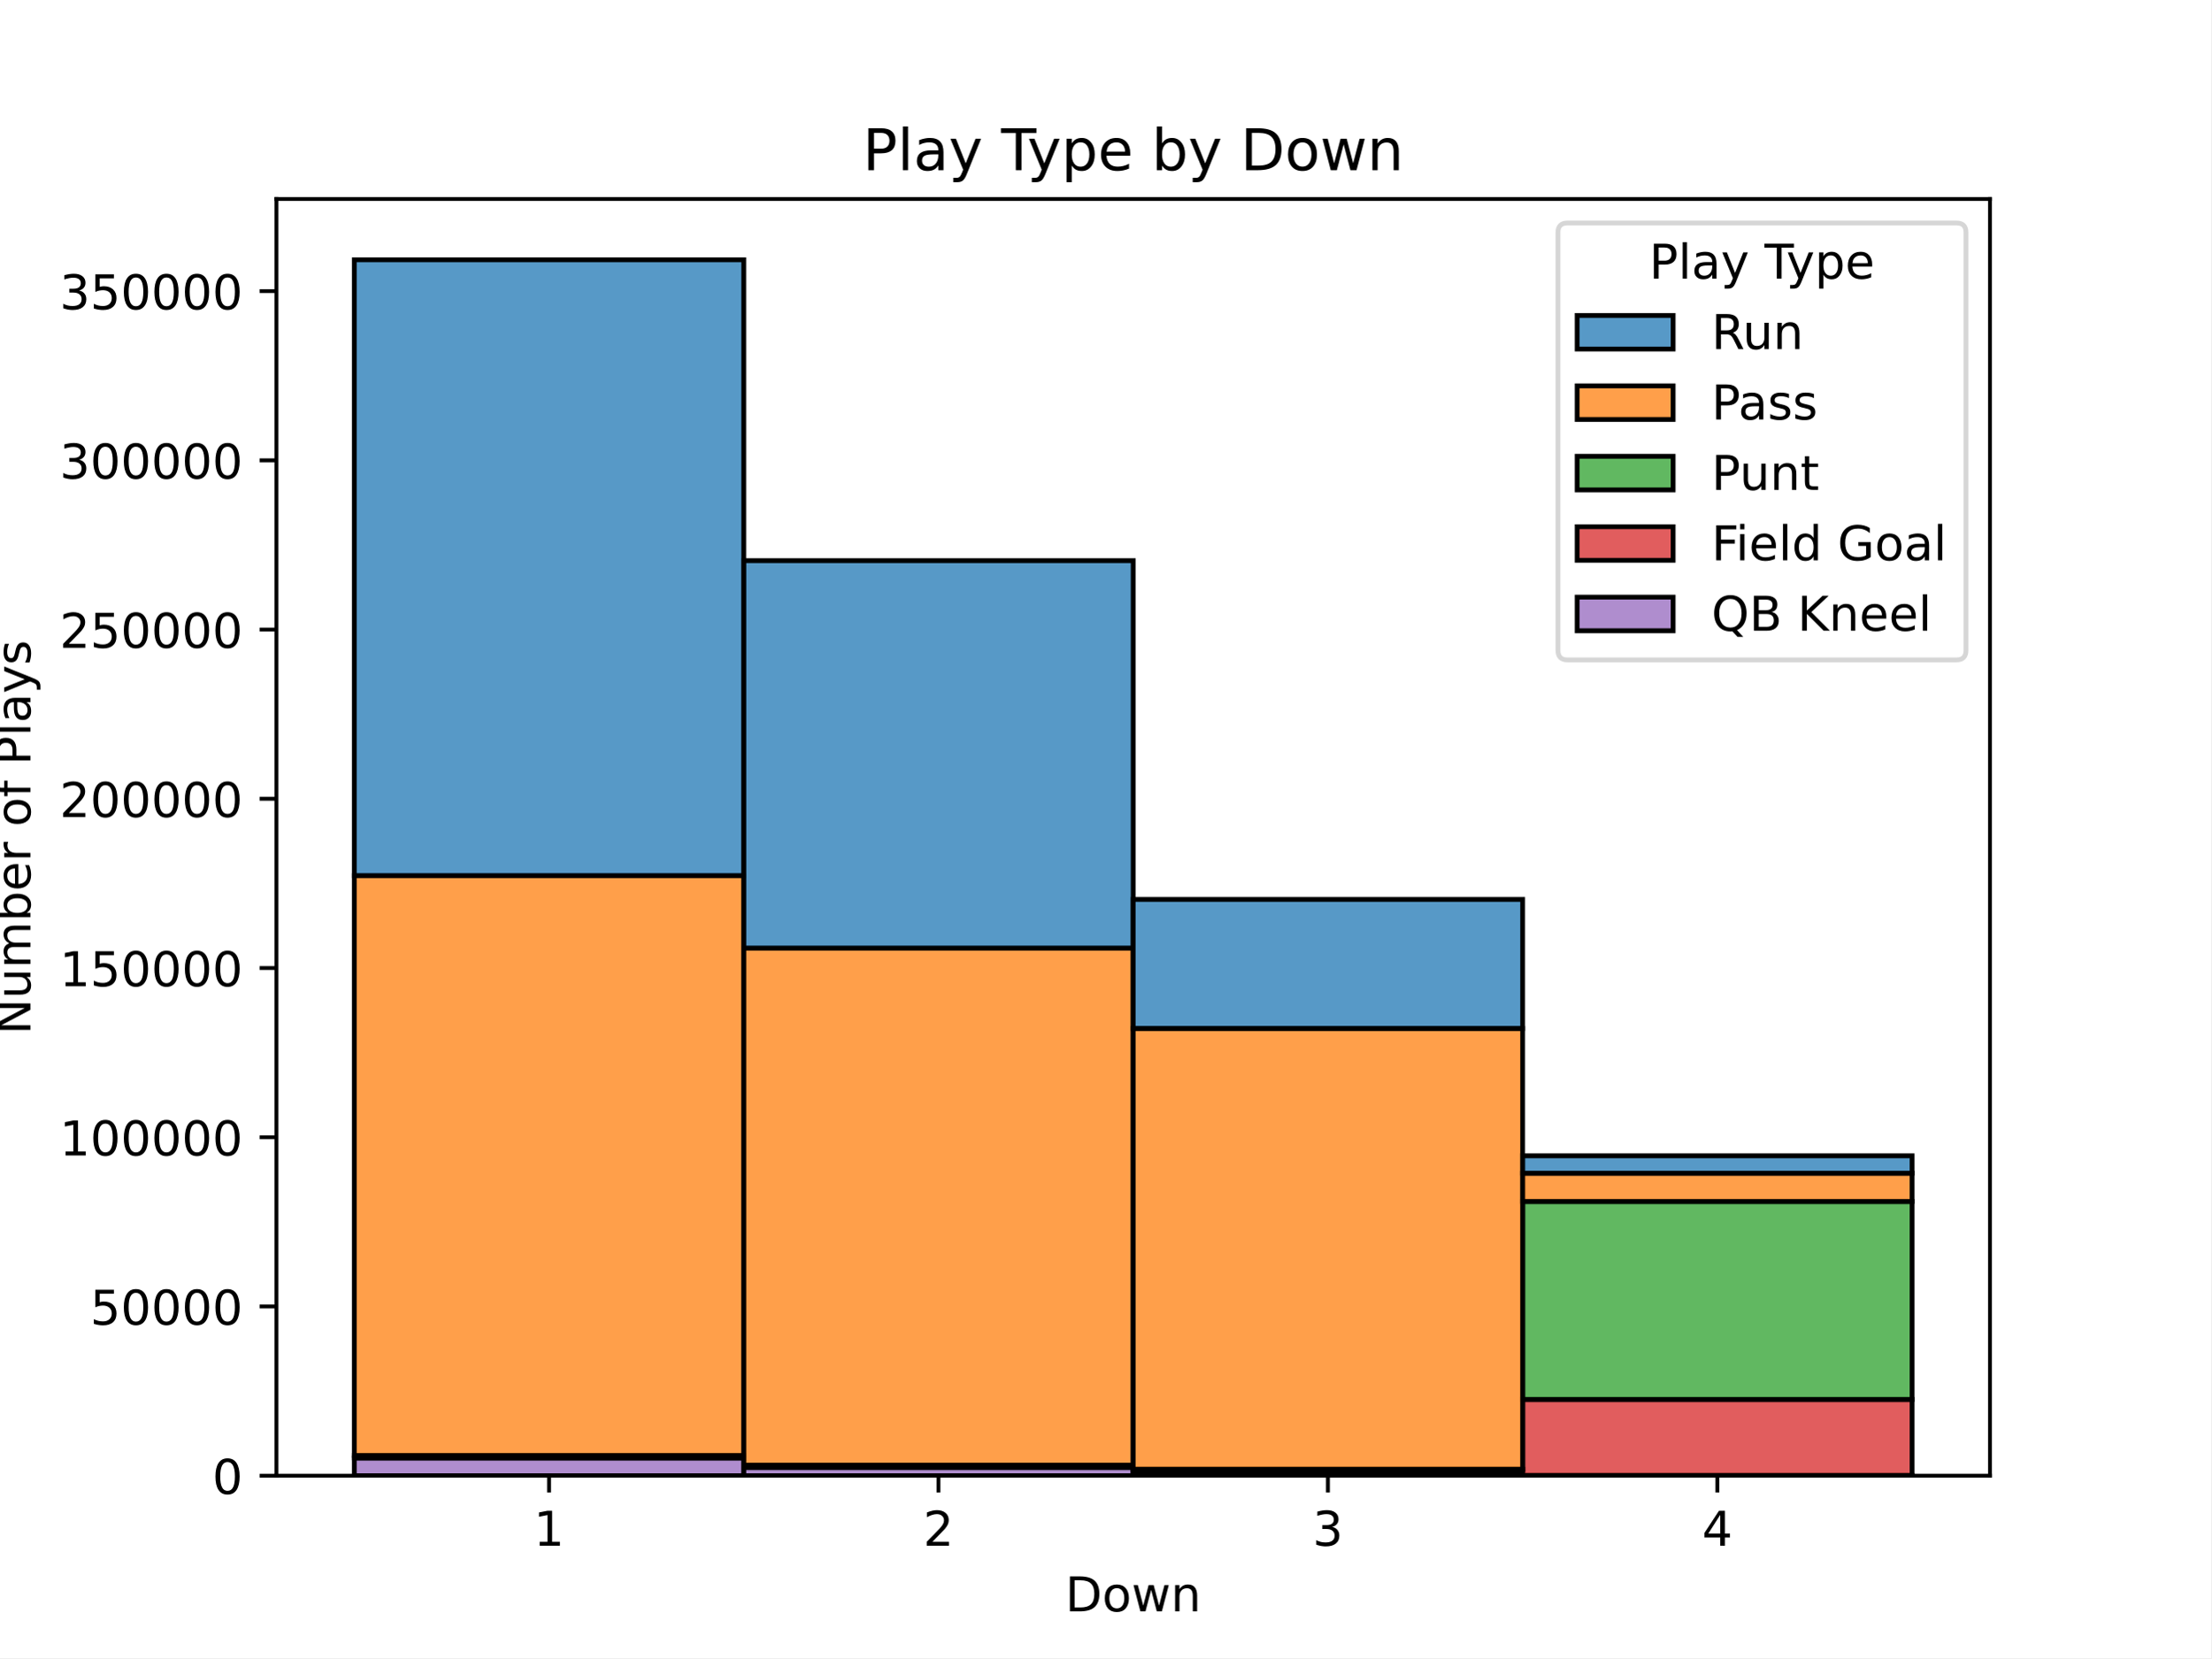
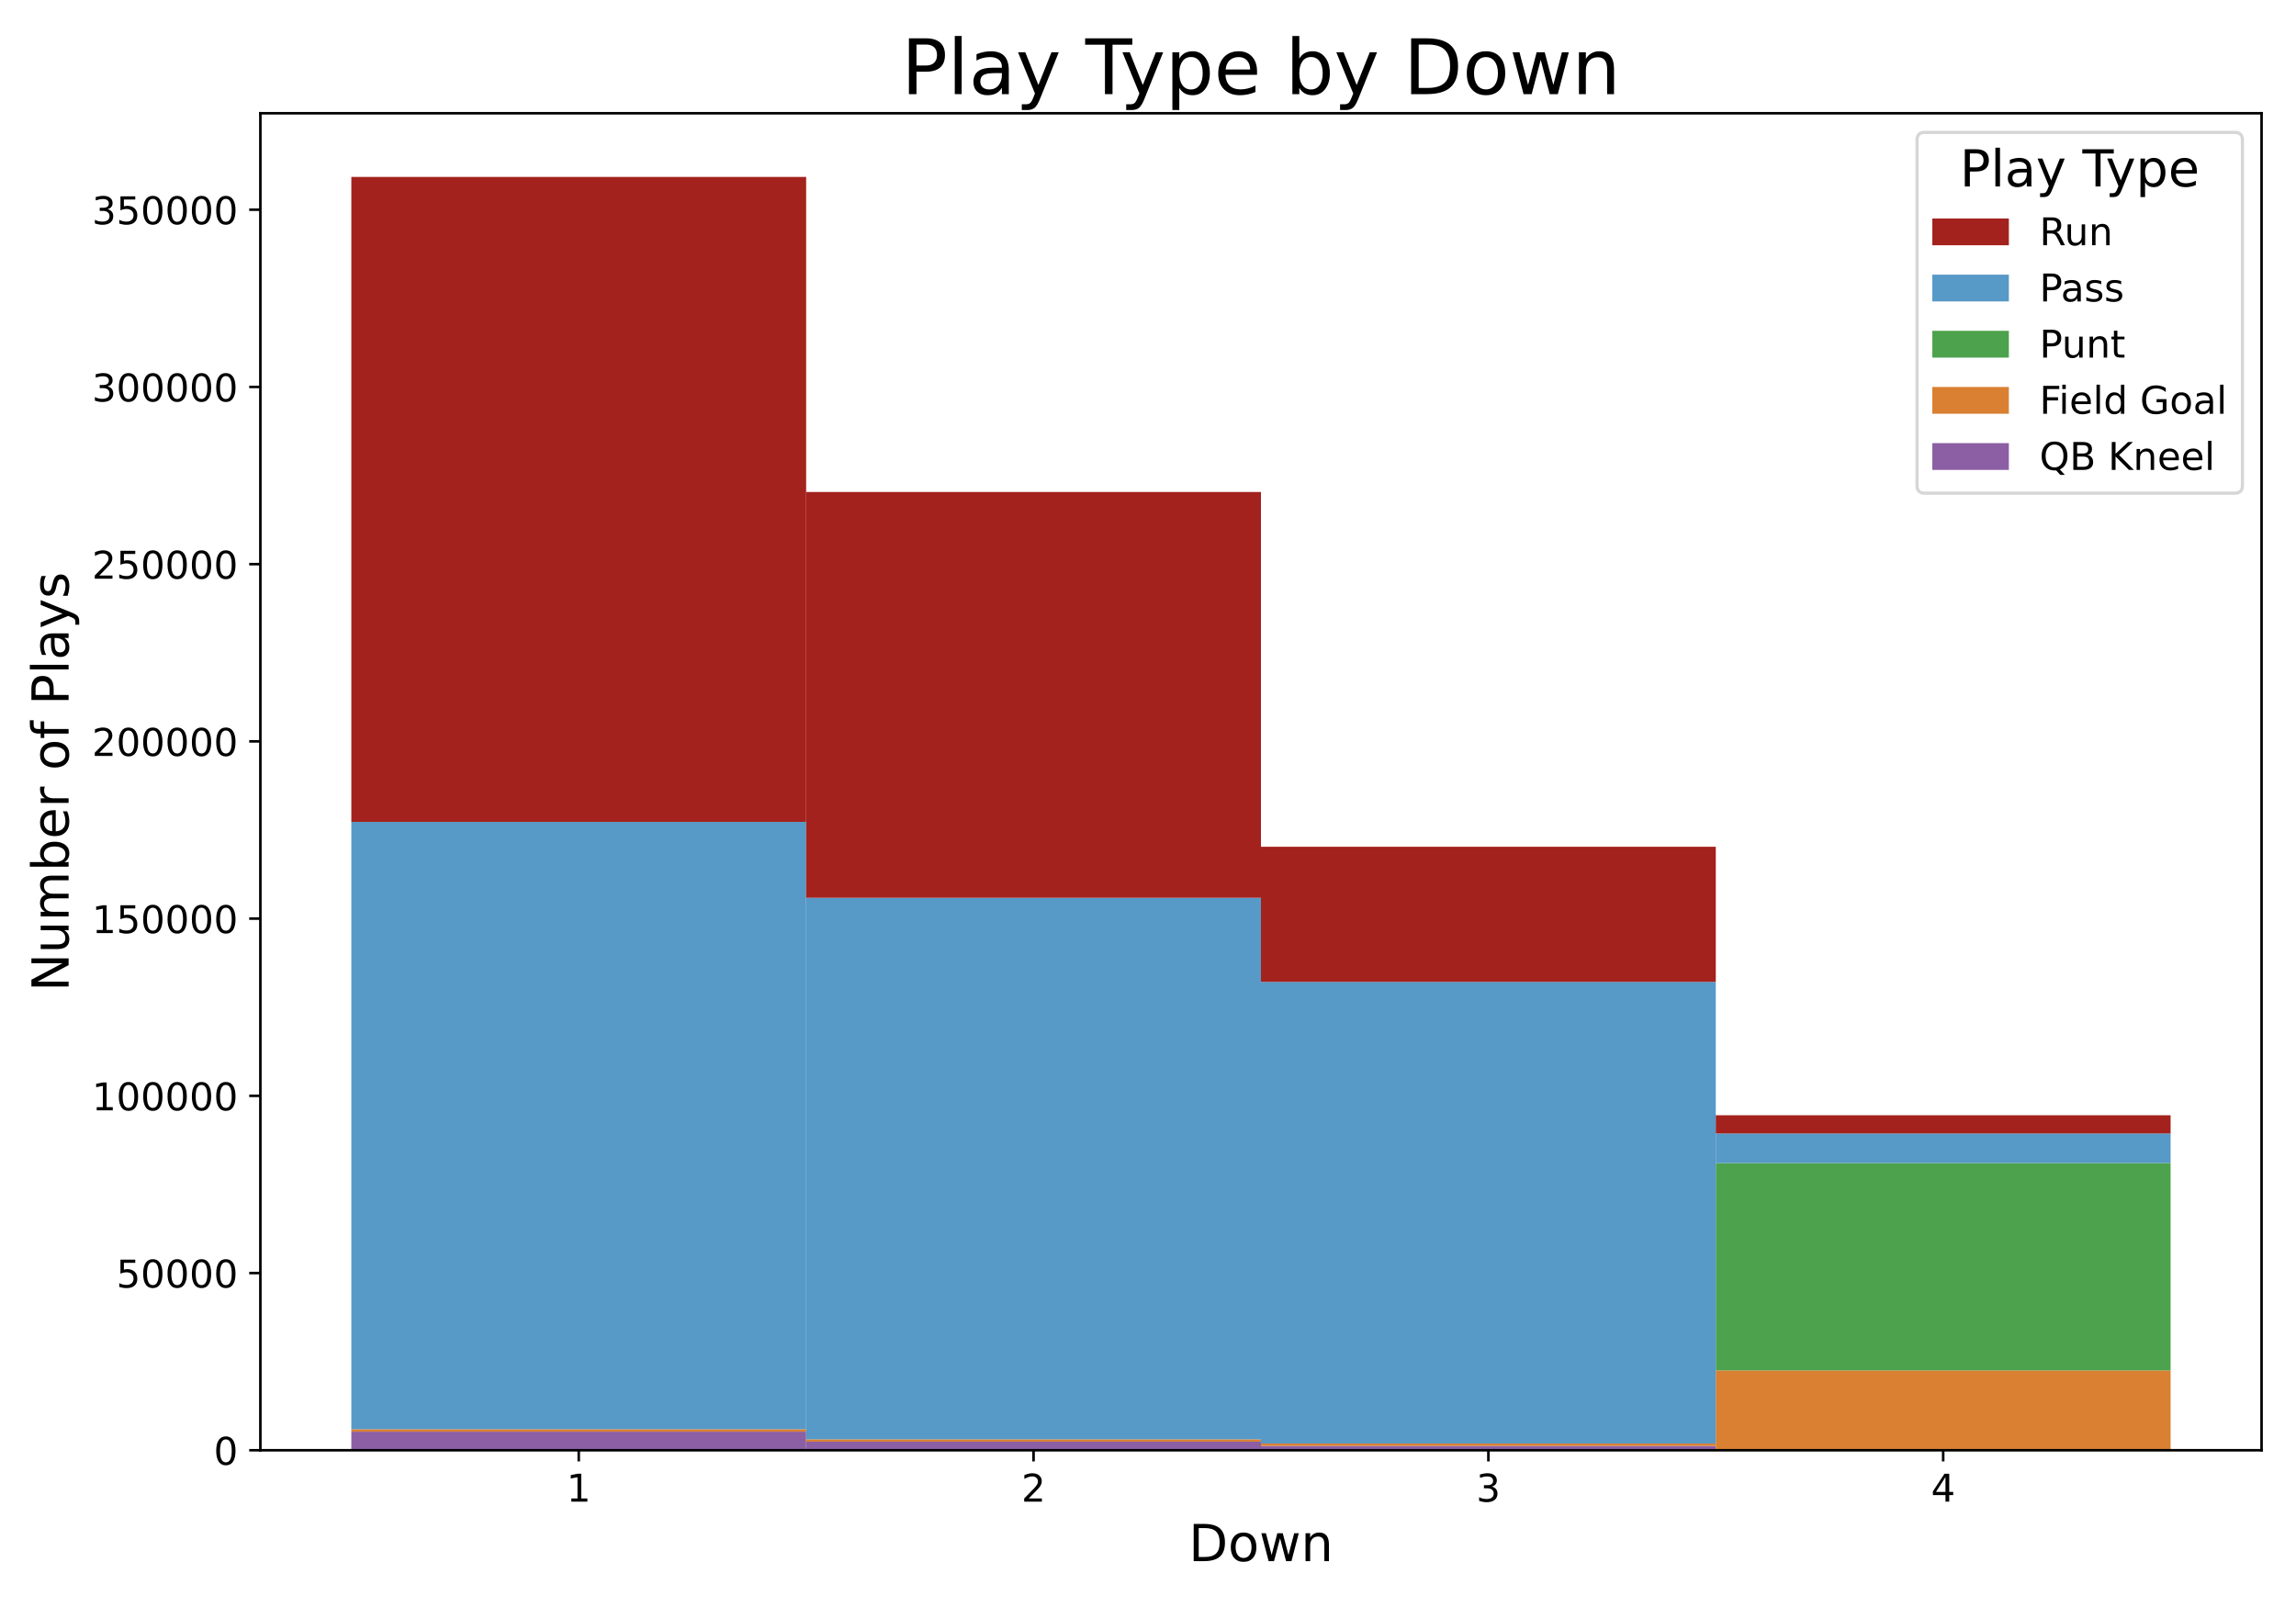
- <svg xmlns="http://www.w3.org/2000/svg" xmlns:xlink="http://www.w3.org/1999/xlink" width="460.8pt" height="345.6pt" viewBox="0 0 460.8 345.6" version="1.1">
+ <svg xmlns="http://www.w3.org/2000/svg" xmlns:xlink="http://www.w3.org/1999/xlink" width="720pt" height="504pt" viewBox="0 0 720 504" version="1.1">
  <defs>
    <style type="text/css">*{stroke-linejoin: round; stroke-linecap: butt}</style>
  </defs>
  <g id="figure_1">
    <g id="patch_1">
-       <path d="M 0 345.6  L 460.8 345.6  L 460.8 0  L 0 0  z " style="fill: #ffffff" />
+       <path d="M 0 504  L 720 504  L 720 0  L 0 0  z " style="fill: #ffffff" />
    </g>
    <g id="axes_1">
      <g id="patch_2">
-         <path d="M 57.6 307.584  L 414.72 307.584  L 414.72 41.472  L 57.6 41.472  z " style="fill: #ffffff" />
+         <path d="M 81.65 454.84  L 709.2 454.84  L 709.2 35.52  L 81.65 35.52  z " style="fill: #ffffff" />
      </g>
      <g id="patch_3">
-         <path d="M 73.833 307.584  L 154.996 307.584  L 154.996 303.889  L 73.833 303.889  z " clip-path="url(#pc19a20c3cb)" style="fill: #9467bd; fill-opacity: 0.75; stroke: #000000; stroke-linejoin: miter" />
+         <path d="M 110.175 454.84  L 252.8 454.84  L 252.8 449.017  L 110.175 449.017  z " clip-path="url(#pd573e4b48b)" style="fill: #8c5fa4" />
      </g>
      <g id="patch_4">
-         <path d="M 154.996 307.584  L 236.16 307.584  L 236.16 305.876  L 154.996 305.876  z " clip-path="url(#pc19a20c3cb)" style="fill: #9467bd; fill-opacity: 0.75; stroke: #000000; stroke-linejoin: miter" />
+         <path d="M 252.8 454.84  L 395.425 454.84  L 395.425 452.149  L 252.8 452.149  z " clip-path="url(#pd573e4b48b)" style="fill: #8c5fa4" />
      </g>
      <g id="patch_5">
-         <path d="M 236.16 307.584  L 317.324 307.584  L 317.324 306.707  L 236.16 306.707  z " clip-path="url(#pc19a20c3cb)" style="fill: #9467bd; fill-opacity: 0.75; stroke: #000000; stroke-linejoin: miter" />
+         <path d="M 395.425 454.84  L 538.05 454.84  L 538.05 453.458  L 395.425 453.458  z " clip-path="url(#pd573e4b48b)" style="fill: #8c5fa4" />
      </g>
      <g id="patch_6">
-         <path d="M 317.324 307.584  L 398.487 307.584  L 398.487 307.53  L 317.324 307.53  z " clip-path="url(#pc19a20c3cb)" style="fill: #9467bd; fill-opacity: 0.75; stroke: #000000; stroke-linejoin: miter" />
+         <path d="M 538.05 454.84  L 680.675 454.84  L 680.675 454.756  L 538.05 454.756  z " clip-path="url(#pd573e4b48b)" style="fill: #8c5fa4" />
      </g>
      <g id="patch_7">
-         <path d="M 73.833 303.889  L 154.996 303.889  L 154.996 303.39  L 73.833 303.39  z " clip-path="url(#pc19a20c3cb)" style="fill: #d62728; fill-opacity: 0.75; stroke: #000000; stroke-linejoin: miter" />
+         <path d="M 110.175 449.017  L 252.8 449.017  L 252.8 448.231  L 110.175 448.231  z " clip-path="url(#pd573e4b48b)" style="fill: #d98032" />
      </g>
      <g id="patch_8">
-         <path d="M 154.996 305.876  L 236.16 305.876  L 236.16 305.4  L 154.996 305.4  z " clip-path="url(#pc19a20c3cb)" style="fill: #d62728; fill-opacity: 0.75; stroke: #000000; stroke-linejoin: miter" />
+         <path d="M 252.8 452.149  L 395.425 452.149  L 395.425 451.398  L 252.8 451.398  z " clip-path="url(#pd573e4b48b)" style="fill: #d98032" />
      </g>
      <g id="patch_9">
-         <path d="M 236.16 306.707  L 317.324 306.707  L 317.324 306.249  L 236.16 306.249  z " clip-path="url(#pc19a20c3cb)" style="fill: #d62728; fill-opacity: 0.75; stroke: #000000; stroke-linejoin: miter" />
+         <path d="M 395.425 453.458  L 538.05 453.458  L 538.05 452.736  L 395.425 452.736  z " clip-path="url(#pd573e4b48b)" style="fill: #d98032" />
      </g>
      <g id="patch_10">
-         <path d="M 317.324 307.53  L 398.487 307.53  L 398.487 291.693  L 317.324 291.693  z " clip-path="url(#pc19a20c3cb)" style="fill: #d62728; fill-opacity: 0.75; stroke: #000000; stroke-linejoin: miter" />
+         <path d="M 538.05 454.756  L 680.675 454.756  L 680.675 429.801  L 538.05 429.801  z " clip-path="url(#pd573e4b48b)" style="fill: #d98032" />
      </g>
      <g id="patch_11">
-         <path d="M 73.833 303.39  L 154.996 303.39  L 154.996 303.39  L 73.833 303.39  z " clip-path="url(#pc19a20c3cb)" style="fill: #2ca02c; fill-opacity: 0.75; stroke: #000000; stroke-linejoin: miter" />
+         <path d="M 110.175 448.231  L 252.8 448.231  L 252.8 448.231  L 110.175 448.231  z " clip-path="url(#pd573e4b48b)" style="fill: #4da24d" />
      </g>
      <g id="patch_12">
-         <path d="M 154.996 305.4  L 236.16 305.4  L 236.16 305.4  L 154.996 305.4  z " clip-path="url(#pc19a20c3cb)" style="fill: #2ca02c; fill-opacity: 0.75; stroke: #000000; stroke-linejoin: miter" />
+         <path d="M 252.8 451.398  L 395.425 451.398  L 395.425 451.398  L 252.8 451.398  z " clip-path="url(#pd573e4b48b)" style="fill: #4da24d" />
      </g>
      <g id="patch_13">
-         <path d="M 236.16 306.249  L 317.324 306.249  L 317.324 306.244  L 236.16 306.244  z " clip-path="url(#pc19a20c3cb)" style="fill: #2ca02c; fill-opacity: 0.75; stroke: #000000; stroke-linejoin: miter" />
+         <path d="M 395.425 452.736  L 538.05 452.736  L 538.05 452.728  L 395.425 452.728  z " clip-path="url(#pd573e4b48b)" style="fill: #4da24d" />
      </g>
      <g id="patch_14">
-         <path d="M 317.324 291.693  L 398.487 291.693  L 398.487 250.421  L 317.324 250.421  z " clip-path="url(#pc19a20c3cb)" style="fill: #2ca02c; fill-opacity: 0.75; stroke: #000000; stroke-linejoin: miter" />
+         <path d="M 538.05 429.801  L 680.675 429.801  L 680.675 364.767  L 538.05 364.767  z " clip-path="url(#pd573e4b48b)" style="fill: #4da24d" />
      </g>
      <g id="patch_15">
-         <path d="M 73.833 303.39  L 154.996 303.39  L 154.996 182.52  L 73.833 182.52  z " clip-path="url(#pc19a20c3cb)" style="fill: #ff7f0e; fill-opacity: 0.75; stroke: #000000; stroke-linejoin: miter" />
+         <path d="M 110.175 448.231  L 252.8 448.231  L 252.8 257.773  L 110.175 257.773  z " clip-path="url(#pd573e4b48b)" style="fill: #5799c7" />
      </g>
      <g id="patch_16">
-         <path d="M 154.996 305.4  L 236.16 305.4  L 236.16 197.621  L 154.996 197.621  z " clip-path="url(#pc19a20c3cb)" style="fill: #ff7f0e; fill-opacity: 0.75; stroke: #000000; stroke-linejoin: miter" />
+         <path d="M 252.8 451.398  L 395.425 451.398  L 395.425 281.569  L 252.8 281.569  z " clip-path="url(#pd573e4b48b)" style="fill: #5799c7" />
      </g>
      <g id="patch_17">
-         <path d="M 236.16 306.244  L 317.324 306.244  L 317.324 214.361  L 236.16 214.361  z " clip-path="url(#pc19a20c3cb)" style="fill: #ff7f0e; fill-opacity: 0.75; stroke: #000000; stroke-linejoin: miter" />
+         <path d="M 395.425 452.728  L 538.05 452.728  L 538.05 307.945  L 395.425 307.945  z " clip-path="url(#pd573e4b48b)" style="fill: #5799c7" />
      </g>
      <g id="patch_18">
-         <path d="M 317.324 250.421  L 398.487 250.421  L 398.487 244.531  L 317.324 244.531  z " clip-path="url(#pc19a20c3cb)" style="fill: #ff7f0e; fill-opacity: 0.75; stroke: #000000; stroke-linejoin: miter" />
+         <path d="M 538.05 364.767  L 680.675 364.767  L 680.675 355.485  L 538.05 355.485  z " clip-path="url(#pd573e4b48b)" style="fill: #5799c7" />
      </g>
      <g id="patch_19">
-         <path d="M 73.833 182.52  L 154.996 182.52  L 154.996 54.144  L 73.833 54.144  z " clip-path="url(#pc19a20c3cb)" style="fill: #1f77b4; fill-opacity: 0.75; stroke: #000000; stroke-linejoin: miter" />
+         <path d="M 110.175 257.773  L 252.8 257.773  L 252.8 55.488  L 110.175 55.488  z " clip-path="url(#pd573e4b48b)" style="fill: #a3221d" />
      </g>
      <g id="patch_20">
-         <path d="M 154.996 197.621  L 236.16 197.621  L 236.16 116.854  L 154.996 116.854  z " clip-path="url(#pc19a20c3cb)" style="fill: #1f77b4; fill-opacity: 0.75; stroke: #000000; stroke-linejoin: miter" />
+         <path d="M 252.8 281.569  L 395.425 281.569  L 395.425 154.301  L 252.8 154.301  z " clip-path="url(#pd573e4b48b)" style="fill: #a3221d" />
      </g>
      <g id="patch_21">
-         <path d="M 236.16 214.361  L 317.324 214.361  L 317.324 187.465  L 236.16 187.465  z " clip-path="url(#pc19a20c3cb)" style="fill: #1f77b4; fill-opacity: 0.75; stroke: #000000; stroke-linejoin: miter" />
+         <path d="M 395.425 307.945  L 538.05 307.945  L 538.05 265.566  L 395.425 265.566  z " clip-path="url(#pd573e4b48b)" style="fill: #a3221d" />
      </g>
      <g id="patch_22">
-         <path d="M 317.324 244.531  L 398.487 244.531  L 398.487 240.907  L 317.324 240.907  z " clip-path="url(#pc19a20c3cb)" style="fill: #1f77b4; fill-opacity: 0.75; stroke: #000000; stroke-linejoin: miter" />
+         <path d="M 538.05 355.485  L 680.675 355.485  L 680.675 349.775  L 538.05 349.775  z " clip-path="url(#pd573e4b48b)" style="fill: #a3221d" />
      </g>
      <g id="matplotlib.axis_1">
        <g id="xtick_1">
          <g id="line2d_1">
            <defs>
-               <path id="mf2be97ae68" d="M 0 0  L 0 3.5  " style="stroke: #000000; stroke-width: 0.8" />
-             </defs>
-             <g>
-               <use xlink:href="#mf2be97ae68" x="114.415" y="307.584" style="stroke: #000000; stroke-width: 0.8" />
+               <path id="m81597f4ff6" d="M 0 0  L 0 3.5  " style="stroke: #000000; stroke-width: 0.8" />
+             </defs>
+             <g>
+               <use xlink:href="#m81597f4ff6" x="181.488" y="454.84" style="stroke: #000000; stroke-width: 0.8" />
            </g>
          </g>
          <g id="text_1">
-             <g transform="translate(111.2333 322.1824) scale(0.1 -0.1)">
+             <g transform="translate(177.67 470.9581) scale(0.12 -0.12)">
              <defs>
                <path id="DejaVuSans-31" d="M 794 531  L 1825 531  L 1825 4091  L 703 3866  L 703 4441  L 1819 4666  L 2450 4666  L 2450 531  L 3481 531  L 3481 0  L 794 0  L 794 531  z " transform="scale(0.015625)" />
              </defs>
              <use xlink:href="#DejaVuSans-31" />
            </g>
          </g>
        </g>
        <g id="xtick_2">
          <g id="line2d_2">
            <g>
-               <use xlink:href="#mf2be97ae68" x="195.578" y="307.584" style="stroke: #000000; stroke-width: 0.8" />
+               <use xlink:href="#m81597f4ff6" x="324.113" y="454.84" style="stroke: #000000; stroke-width: 0.8" />
            </g>
          </g>
          <g id="text_2">
-             <g transform="translate(192.3969 322.1824) scale(0.1 -0.1)">
+             <g transform="translate(320.295 470.9581) scale(0.12 -0.12)">
              <defs>
                <path id="DejaVuSans-32" d="M 1228 531  L 3431 531  L 3431 0  L 469 0  L 469 531  Q 828 903 1448 1529  Q 2069 2156 2228 2338  Q 2531 2678 2651 2914  Q 2772 3150 2772 3378  Q 2772 3750 2511 3984  Q 2250 4219 1831 4219  Q 1534 4219 1204 4116  Q 875 4013 500 3803  L 500 4441  Q 881 4594 1212 4672  Q 1544 4750 1819 4750  Q 2544 4750 2975 4387  Q 3406 4025 3406 3419  Q 3406 3131 3298 2873  Q 3191 2616 2906 2266  Q 2828 2175 2409 1742  Q 1991 1309 1228 531  z " transform="scale(0.015625)" />
              </defs>
              <use xlink:href="#DejaVuSans-32" />
            </g>
          </g>
        </g>
        <g id="xtick_3">
          <g id="line2d_3">
            <g>
-               <use xlink:href="#mf2be97ae68" x="276.742" y="307.584" style="stroke: #000000; stroke-width: 0.8" />
+               <use xlink:href="#m81597f4ff6" x="466.738" y="454.84" style="stroke: #000000; stroke-width: 0.8" />
            </g>
          </g>
          <g id="text_3">
-             <g transform="translate(273.5606 322.1824) scale(0.1 -0.1)">
+             <g transform="translate(462.92 470.9581) scale(0.12 -0.12)">
              <defs>
                <path id="DejaVuSans-33" d="M 2597 2516  Q 3050 2419 3304 2112  Q 3559 1806 3559 1356  Q 3559 666 3084 287  Q 2609 -91 1734 -91  Q 1441 -91 1130 -33  Q 819 25 488 141  L 488 750  Q 750 597 1062 519  Q 1375 441 1716 441  Q 2309 441 2620 675  Q 2931 909 2931 1356  Q 2931 1769 2642 2001  Q 2353 2234 1838 2234  L 1294 2234  L 1294 2753  L 1863 2753  Q 2328 2753 2575 2939  Q 2822 3125 2822 3475  Q 2822 3834 2567 4026  Q 2313 4219 1838 4219  Q 1578 4219 1281 4162  Q 984 4106 628 3988  L 628 4550  Q 988 4650 1302 4700  Q 1616 4750 1894 4750  Q 2613 4750 3031 4423  Q 3450 4097 3450 3541  Q 3450 3153 3228 2886  Q 3006 2619 2597 2516  z " transform="scale(0.015625)" />
              </defs>
              <use xlink:href="#DejaVuSans-33" />
            </g>
          </g>
        </g>
        <g id="xtick_4">
          <g id="line2d_4">
            <g>
-               <use xlink:href="#mf2be97ae68" x="357.905" y="307.584" style="stroke: #000000; stroke-width: 0.8" />
+               <use xlink:href="#m81597f4ff6" x="609.362" y="454.84" style="stroke: #000000; stroke-width: 0.8" />
            </g>
          </g>
          <g id="text_4">
-             <g transform="translate(354.7242 322.1824) scale(0.1 -0.1)">
+             <g transform="translate(605.545 470.9581) scale(0.12 -0.12)">
              <defs>
                <path id="DejaVuSans-34" d="M 2419 4116  L 825 1625  L 2419 1625  L 2419 4116  z M 2253 4666  L 3047 4666  L 3047 1625  L 3713 1625  L 3713 1100  L 3047 1100  L 3047 0  L 2419 0  L 2419 1100  L 313 1100  L 313 1709  L 2253 4666  z " transform="scale(0.015625)" />
              </defs>
              <use xlink:href="#DejaVuSans-34" />
            </g>
          </g>
        </g>
        <g id="text_5">
-           <g transform="translate(221.9928 335.8606) scale(0.1 -0.1)">
+           <g transform="translate(372.7575 489.6112) scale(0.16 -0.16)">
            <defs>
              <path id="DejaVuSans-44" d="M 1259 4147  L 1259 519  L 2022 519  Q 2988 519 3436 956  Q 3884 1394 3884 2338  Q 3884 3275 3436 3711  Q 2988 4147 2022 4147  L 1259 4147  z M 628 4666  L 1925 4666  Q 3281 4666 3915 4102  Q 4550 3538 4550 2338  Q 4550 1131 3912 565  Q 3275 0 1925 0  L 628 0  L 628 4666  z " transform="scale(0.015625)" />
              <path id="DejaVuSans-6f" d="M 1959 3097  Q 1497 3097 1228 2736  Q 959 2375 959 1747  Q 959 1119 1226 758  Q 1494 397 1959 397  Q 2419 397 2687 759  Q 2956 1122 2956 1747  Q 2956 2369 2687 2733  Q 2419 3097 1959 3097  z M 1959 3584  Q 2709 3584 3137 3096  Q 3566 2609 3566 1747  Q 3566 888 3137 398  Q 2709 -91 1959 -91  Q 1206 -91 779 398  Q 353 888 353 1747  Q 353 2609 779 3096  Q 1206 3584 1959 3584  z " transform="scale(0.015625)" />
              <path id="DejaVuSans-77" d="M 269 3500  L 844 3500  L 1563 769  L 2278 3500  L 2956 3500  L 3675 769  L 4391 3500  L 4966 3500  L 4050 0  L 3372 0  L 2619 2869  L 1863 0  L 1184 0  L 269 3500  z " transform="scale(0.015625)" />
              <path id="DejaVuSans-6e" d="M 3513 2113  L 3513 0  L 2938 0  L 2938 2094  Q 2938 2591 2744 2837  Q 2550 3084 2163 3084  Q 1697 3084 1428 2787  Q 1159 2491 1159 1978  L 1159 0  L 581 0  L 581 3500  L 1159 3500  L 1159 2956  Q 1366 3272 1645 3428  Q 1925 3584 2291 3584  Q 2894 3584 3203 3211  Q 3513 2838 3513 2113  z " transform="scale(0.015625)" />
            </defs>
            <use xlink:href="#DejaVuSans-44" />
            <use xlink:href="#DejaVuSans-6f" transform="translate(77.00195 0)" />
            <use xlink:href="#DejaVuSans-77" transform="translate(138.1836 0)" />
            <use xlink:href="#DejaVuSans-6e" transform="translate(219.9707 0)" />
          </g>
        </g>
      </g>
      <g id="matplotlib.axis_2">
        <g id="ytick_1">
          <g id="line2d_5">
            <defs>
-               <path id="m486a5e06c5" d="M 0 0  L -3.5 0  " style="stroke: #000000; stroke-width: 0.8" />
-             </defs>
-             <g>
-               <use xlink:href="#m486a5e06c5" x="57.6" y="307.584" style="stroke: #000000; stroke-width: 0.8" />
+               <path id="m6bcf1d0fb7" d="M 0 0  L -3.5 0  " style="stroke: #000000; stroke-width: 0.8" />
+             </defs>
+             <g>
+               <use xlink:href="#m6bcf1d0fb7" x="81.65" y="454.84" style="stroke: #000000; stroke-width: 0.8" />
            </g>
          </g>
          <g id="text_6">
-             <g transform="translate(44.2375 311.3832) scale(0.1 -0.1)">
+             <g transform="translate(67.015 459.3991) scale(0.12 -0.12)">
              <defs>
                <path id="DejaVuSans-30" d="M 2034 4250  Q 1547 4250 1301 3770  Q 1056 3291 1056 2328  Q 1056 1369 1301 889  Q 1547 409 2034 409  Q 2525 409 2770 889  Q 3016 1369 3016 2328  Q 3016 3291 2770 3770  Q 2525 4250 2034 4250  z M 2034 4750  Q 2819 4750 3233 4129  Q 3647 3509 3647 2328  Q 3647 1150 3233 529  Q 2819 -91 2034 -91  Q 1250 -91 836 529  Q 422 1150 422 2328  Q 422 3509 836 4129  Q 1250 4750 2034 4750  z " transform="scale(0.015625)" />
              </defs>
              <use xlink:href="#DejaVuSans-30" />
            </g>
          </g>
        </g>
        <g id="ytick_2">
          <g id="line2d_6">
            <g>
-               <use xlink:href="#m486a5e06c5" x="57.6" y="272.311" style="stroke: #000000; stroke-width: 0.8" />
+               <use xlink:href="#m6bcf1d0fb7" x="81.65" y="399.259" style="stroke: #000000; stroke-width: 0.8" />
            </g>
          </g>
          <g id="text_7">
-             <g transform="translate(18.7875 276.1098) scale(0.1 -0.1)">
+             <g transform="translate(36.475 403.8178) scale(0.12 -0.12)">
              <defs>
                <path id="DejaVuSans-35" d="M 691 4666  L 3169 4666  L 3169 4134  L 1269 4134  L 1269 2991  Q 1406 3038 1543 3061  Q 1681 3084 1819 3084  Q 2600 3084 3056 2656  Q 3513 2228 3513 1497  Q 3513 744 3044 326  Q 2575 -91 1722 -91  Q 1428 -91 1123 -41  Q 819 9 494 109  L 494 744  Q 775 591 1075 516  Q 1375 441 1709 441  Q 2250 441 2565 725  Q 2881 1009 2881 1497  Q 2881 1984 2565 2268  Q 2250 2553 1709 2553  Q 1456 2553 1204 2497  Q 953 2441 691 2322  L 691 4666  z " transform="scale(0.015625)" />
              </defs>
              <use xlink:href="#DejaVuSans-35" />
              <use xlink:href="#DejaVuSans-30" transform="translate(63.62305 0)" />
              <use xlink:href="#DejaVuSans-30" transform="translate(127.2461 0)" />
              <use xlink:href="#DejaVuSans-30" transform="translate(190.8691 0)" />
              <use xlink:href="#DejaVuSans-30" transform="translate(254.4922 0)" />
            </g>
          </g>
        </g>
        <g id="ytick_3">
          <g id="line2d_7">
            <g>
-               <use xlink:href="#m486a5e06c5" x="57.6" y="237.037" style="stroke: #000000; stroke-width: 0.8" />
+               <use xlink:href="#m6bcf1d0fb7" x="81.65" y="343.678" style="stroke: #000000; stroke-width: 0.8" />
            </g>
          </g>
          <g id="text_8">
-             <g transform="translate(12.425 240.8364) scale(0.1 -0.1)">
+             <g transform="translate(28.84 348.2366) scale(0.12 -0.12)">
              <use xlink:href="#DejaVuSans-31" />
              <use xlink:href="#DejaVuSans-30" transform="translate(63.62305 0)" />
              <use xlink:href="#DejaVuSans-30" transform="translate(127.2461 0)" />
              <use xlink:href="#DejaVuSans-30" transform="translate(190.8691 0)" />
              <use xlink:href="#DejaVuSans-30" transform="translate(254.4922 0)" />
              <use xlink:href="#DejaVuSans-30" transform="translate(318.1152 0)" />
            </g>
          </g>
        </g>
        <g id="ytick_4">
          <g id="line2d_8">
            <g>
-               <use xlink:href="#m486a5e06c5" x="57.6" y="201.764" style="stroke: #000000; stroke-width: 0.8" />
+               <use xlink:href="#m6bcf1d0fb7" x="81.65" y="288.096" style="stroke: #000000; stroke-width: 0.8" />
            </g>
          </g>
          <g id="text_9">
-             <g transform="translate(12.425 205.5631) scale(0.1 -0.1)">
+             <g transform="translate(28.84 292.6553) scale(0.12 -0.12)">
              <use xlink:href="#DejaVuSans-31" />
              <use xlink:href="#DejaVuSans-35" transform="translate(63.62305 0)" />
              <use xlink:href="#DejaVuSans-30" transform="translate(127.2461 0)" />
              <use xlink:href="#DejaVuSans-30" transform="translate(190.8691 0)" />
              <use xlink:href="#DejaVuSans-30" transform="translate(254.4922 0)" />
              <use xlink:href="#DejaVuSans-30" transform="translate(318.1152 0)" />
            </g>
          </g>
        </g>
        <g id="ytick_5">
          <g id="line2d_9">
            <g>
-               <use xlink:href="#m486a5e06c5" x="57.6" y="166.49" style="stroke: #000000; stroke-width: 0.8" />
+               <use xlink:href="#m6bcf1d0fb7" x="81.65" y="232.515" style="stroke: #000000; stroke-width: 0.8" />
            </g>
          </g>
          <g id="text_10">
-             <g transform="translate(12.425 170.2897) scale(0.1 -0.1)">
+             <g transform="translate(28.84 237.0741) scale(0.12 -0.12)">
              <use xlink:href="#DejaVuSans-32" />
              <use xlink:href="#DejaVuSans-30" transform="translate(63.62305 0)" />
              <use xlink:href="#DejaVuSans-30" transform="translate(127.2461 0)" />
              <use xlink:href="#DejaVuSans-30" transform="translate(190.8691 0)" />
              <use xlink:href="#DejaVuSans-30" transform="translate(254.4922 0)" />
              <use xlink:href="#DejaVuSans-30" transform="translate(318.1152 0)" />
            </g>
          </g>
        </g>
        <g id="ytick_6">
          <g id="line2d_10">
            <g>
-               <use xlink:href="#m486a5e06c5" x="57.6" y="131.217" style="stroke: #000000; stroke-width: 0.8" />
+               <use xlink:href="#m6bcf1d0fb7" x="81.65" y="176.934" style="stroke: #000000; stroke-width: 0.8" />
            </g>
          </g>
          <g id="text_11">
-             <g transform="translate(12.425 135.0163) scale(0.1 -0.1)">
+             <g transform="translate(28.84 181.4928) scale(0.12 -0.12)">
              <use xlink:href="#DejaVuSans-32" />
              <use xlink:href="#DejaVuSans-35" transform="translate(63.62305 0)" />
              <use xlink:href="#DejaVuSans-30" transform="translate(127.2461 0)" />
              <use xlink:href="#DejaVuSans-30" transform="translate(190.8691 0)" />
              <use xlink:href="#DejaVuSans-30" transform="translate(254.4922 0)" />
              <use xlink:href="#DejaVuSans-30" transform="translate(318.1152 0)" />
            </g>
          </g>
        </g>
        <g id="ytick_7">
          <g id="line2d_11">
            <g>
-               <use xlink:href="#m486a5e06c5" x="57.6" y="95.944" style="stroke: #000000; stroke-width: 0.8" />
+               <use xlink:href="#m6bcf1d0fb7" x="81.65" y="121.353" style="stroke: #000000; stroke-width: 0.8" />
            </g>
          </g>
          <g id="text_12">
-             <g transform="translate(12.425 99.74289) scale(0.1 -0.1)">
+             <g transform="translate(28.84 125.9116) scale(0.12 -0.12)">
              <use xlink:href="#DejaVuSans-33" />
              <use xlink:href="#DejaVuSans-30" transform="translate(63.62305 0)" />
              <use xlink:href="#DejaVuSans-30" transform="translate(127.2461 0)" />
              <use xlink:href="#DejaVuSans-30" transform="translate(190.8691 0)" />
              <use xlink:href="#DejaVuSans-30" transform="translate(254.4922 0)" />
              <use xlink:href="#DejaVuSans-30" transform="translate(318.1152 0)" />
            </g>
          </g>
        </g>
        <g id="ytick_8">
          <g id="line2d_12">
            <g>
-               <use xlink:href="#m486a5e06c5" x="57.6" y="60.67" style="stroke: #000000; stroke-width: 0.8" />
+               <use xlink:href="#m6bcf1d0fb7" x="81.65" y="65.771" style="stroke: #000000; stroke-width: 0.8" />
            </g>
          </g>
          <g id="text_13">
-             <g transform="translate(12.425 64.4695) scale(0.1 -0.1)">
+             <g transform="translate(28.84 70.33032) scale(0.12 -0.12)">
              <use xlink:href="#DejaVuSans-33" />
              <use xlink:href="#DejaVuSans-35" transform="translate(63.62305 0)" />
              <use xlink:href="#DejaVuSans-30" transform="translate(127.2461 0)" />
              <use xlink:href="#DejaVuSans-30" transform="translate(190.8691 0)" />
              <use xlink:href="#DejaVuSans-30" transform="translate(254.4922 0)" />
              <use xlink:href="#DejaVuSans-30" transform="translate(318.1152 0)" />
            </g>
          </g>
        </g>
        <g id="text_14">
-           <g transform="translate(6.345312 215.6436) rotate(-90) scale(0.1 -0.1)">
+           <g transform="translate(21.5125 310.965) rotate(-90) scale(0.16 -0.16)">
            <defs>
              <path id="DejaVuSans-4e" d="M 628 4666  L 1478 4666  L 3547 763  L 3547 4666  L 4159 4666  L 4159 0  L 3309 0  L 1241 3903  L 1241 0  L 628 0  L 628 4666  z " transform="scale(0.015625)" />
              <path id="DejaVuSans-75" d="M 544 1381  L 544 3500  L 1119 3500  L 1119 1403  Q 1119 906 1312 657  Q 1506 409 1894 409  Q 2359 409 2629 706  Q 2900 1003 2900 1516  L 2900 3500  L 3475 3500  L 3475 0  L 2900 0  L 2900 538  Q 2691 219 2414 64  Q 2138 -91 1772 -91  Q 1169 -91 856 284  Q 544 659 544 1381  z M 1991 3584  L 1991 3584  z " transform="scale(0.015625)" />
              <path id="DejaVuSans-6d" d="M 3328 2828  Q 3544 3216 3844 3400  Q 4144 3584 4550 3584  Q 5097 3584 5394 3201  Q 5691 2819 5691 2113  L 5691 0  L 5113 0  L 5113 2094  Q 5113 2597 4934 2840  Q 4756 3084 4391 3084  Q 3944 3084 3684 2787  Q 3425 2491 3425 1978  L 3425 0  L 2847 0  L 2847 2094  Q 2847 2600 2669 2842  Q 2491 3084 2119 3084  Q 1678 3084 1418 2786  Q 1159 2488 1159 1978  L 1159 0  L 581 0  L 581 3500  L 1159 3500  L 1159 2956  Q 1356 3278 1631 3431  Q 1906 3584 2284 3584  Q 2666 3584 2933 3390  Q 3200 3197 3328 2828  z " transform="scale(0.015625)" />
              <path id="DejaVuSans-62" d="M 3116 1747  Q 3116 2381 2855 2742  Q 2594 3103 2138 3103  Q 1681 3103 1420 2742  Q 1159 2381 1159 1747  Q 1159 1113 1420 752  Q 1681 391 2138 391  Q 2594 391 2855 752  Q 3116 1113 3116 1747  z M 1159 2969  Q 1341 3281 1617 3432  Q 1894 3584 2278 3584  Q 2916 3584 3314 3078  Q 3713 2572 3713 1747  Q 3713 922 3314 415  Q 2916 -91 2278 -91  Q 1894 -91 1617 61  Q 1341 213 1159 525  L 1159 0  L 581 0  L 581 4863  L 1159 4863  L 1159 2969  z " transform="scale(0.015625)" />
              <path id="DejaVuSans-65" d="M 3597 1894  L 3597 1613  L 953 1613  Q 991 1019 1311 708  Q 1631 397 2203 397  Q 2534 397 2845 478  Q 3156 559 3463 722  L 3463 178  Q 3153 47 2828 -22  Q 2503 -91 2169 -91  Q 1331 -91 842 396  Q 353 884 353 1716  Q 353 2575 817 3079  Q 1281 3584 2069 3584  Q 2775 3584 3186 3129  Q 3597 2675 3597 1894  z M 3022 2063  Q 3016 2534 2758 2815  Q 2500 3097 2075 3097  Q 1594 3097 1305 2825  Q 1016 2553 972 2059  L 3022 2063  z " transform="scale(0.015625)" />
              <path id="DejaVuSans-72" d="M 2631 2963  Q 2534 3019 2420 3045  Q 2306 3072 2169 3072  Q 1681 3072 1420 2755  Q 1159 2438 1159 1844  L 1159 0  L 581 0  L 581 3500  L 1159 3500  L 1159 2956  Q 1341 3275 1631 3429  Q 1922 3584 2338 3584  Q 2397 3584 2469 3576  Q 2541 3569 2628 3553  L 2631 2963  z " transform="scale(0.015625)" />
              <path id="DejaVuSans-20" transform="scale(0.015625)" />
              <path id="DejaVuSans-66" d="M 2375 4863  L 2375 4384  L 1825 4384  Q 1516 4384 1395 4259  Q 1275 4134 1275 3809  L 1275 3500  L 2222 3500  L 2222 3053  L 1275 3053  L 1275 0  L 697 0  L 697 3053  L 147 3053  L 147 3500  L 697 3500  L 697 3744  Q 697 4328 969 4595  Q 1241 4863 1831 4863  L 2375 4863  z " transform="scale(0.015625)" />
              <path id="DejaVuSans-50" d="M 1259 4147  L 1259 2394  L 2053 2394  Q 2494 2394 2734 2622  Q 2975 2850 2975 3272  Q 2975 3691 2734 3919  Q 2494 4147 2053 4147  L 1259 4147  z M 628 4666  L 2053 4666  Q 2838 4666 3239 4311  Q 3641 3956 3641 3272  Q 3641 2581 3239 2228  Q 2838 1875 2053 1875  L 1259 1875  L 1259 0  L 628 0  L 628 4666  z " transform="scale(0.015625)" />
              <path id="DejaVuSans-6c" d="M 603 4863  L 1178 4863  L 1178 0  L 603 0  L 603 4863  z " transform="scale(0.015625)" />
              <path id="DejaVuSans-61" d="M 2194 1759  Q 1497 1759 1228 1600  Q 959 1441 959 1056  Q 959 750 1161 570  Q 1363 391 1709 391  Q 2188 391 2477 730  Q 2766 1069 2766 1631  L 2766 1759  L 2194 1759  z M 3341 1997  L 3341 0  L 2766 0  L 2766 531  Q 2569 213 2275 61  Q 1981 -91 1556 -91  Q 1019 -91 701 211  Q 384 513 384 1019  Q 384 1609 779 1909  Q 1175 2209 1959 2209  L 2766 2209  L 2766 2266  Q 2766 2663 2505 2880  Q 2244 3097 1772 3097  Q 1472 3097 1187 3025  Q 903 2953 641 2809  L 641 3341  Q 956 3463 1253 3523  Q 1550 3584 1831 3584  Q 2591 3584 2966 3190  Q 3341 2797 3341 1997  z " transform="scale(0.015625)" />
              <path id="DejaVuSans-79" d="M 2059 -325  Q 1816 -950 1584 -1140  Q 1353 -1331 966 -1331  L 506 -1331  L 506 -850  L 844 -850  Q 1081 -850 1212 -737  Q 1344 -625 1503 -206  L 1606 56  L 191 3500  L 800 3500  L 1894 763  L 2988 3500  L 3597 3500  L 2059 -325  z " transform="scale(0.015625)" />
              <path id="DejaVuSans-73" d="M 2834 3397  L 2834 2853  Q 2591 2978 2328 3040  Q 2066 3103 1784 3103  Q 1356 3103 1142 2972  Q 928 2841 928 2578  Q 928 2378 1081 2264  Q 1234 2150 1697 2047  L 1894 2003  Q 2506 1872 2764 1633  Q 3022 1394 3022 966  Q 3022 478 2636 193  Q 2250 -91 1575 -91  Q 1294 -91 989 -36  Q 684 19 347 128  L 347 722  Q 666 556 975 473  Q 1284 391 1588 391  Q 1994 391 2212 530  Q 2431 669 2431 922  Q 2431 1156 2273 1281  Q 2116 1406 1581 1522  L 1381 1569  Q 847 1681 609 1914  Q 372 2147 372 2553  Q 372 3047 722 3315  Q 1072 3584 1716 3584  Q 2034 3584 2315 3537  Q 2597 3491 2834 3397  z " transform="scale(0.015625)" />
            </defs>
            <use xlink:href="#DejaVuSans-4e" />
            <use xlink:href="#DejaVuSans-75" transform="translate(74.80469 0)" />
            <use xlink:href="#DejaVuSans-6d" transform="translate(138.1836 0)" />
            <use xlink:href="#DejaVuSans-62" transform="translate(235.5957 0)" />
            <use xlink:href="#DejaVuSans-65" transform="translate(299.0723 0)" />
            <use xlink:href="#DejaVuSans-72" transform="translate(360.5957 0)" />
            <use xlink:href="#DejaVuSans-20" transform="translate(401.709 0)" />
            <use xlink:href="#DejaVuSans-6f" transform="translate(433.4961 0)" />
            <use xlink:href="#DejaVuSans-66" transform="translate(494.6777 0)" />
            <use xlink:href="#DejaVuSans-20" transform="translate(529.8828 0)" />
            <use xlink:href="#DejaVuSans-50" transform="translate(561.6699 0)" />
            <use xlink:href="#DejaVuSans-6c" transform="translate(621.9727 0)" />
            <use xlink:href="#DejaVuSans-61" transform="translate(649.7559 0)" />
            <use xlink:href="#DejaVuSans-79" transform="translate(711.0352 0)" />
            <use xlink:href="#DejaVuSans-73" transform="translate(770.2148 0)" />
          </g>
        </g>
      </g>
      <g id="patch_23">
-         <path d="M 57.6 307.584  L 57.6 41.472  " style="fill: none; stroke: #000000; stroke-width: 0.8; stroke-linejoin: miter; stroke-linecap: square" />
+         <path d="M 81.65 454.84  L 81.65 35.52  " style="fill: none; stroke: #000000; stroke-width: 0.8; stroke-linejoin: miter; stroke-linecap: square" />
      </g>
      <g id="patch_24">
-         <path d="M 414.72 307.584  L 414.72 41.472  " style="fill: none; stroke: #000000; stroke-width: 0.8; stroke-linejoin: miter; stroke-linecap: square" />
+         <path d="M 709.2 454.84  L 709.2 35.52  " style="fill: none; stroke: #000000; stroke-width: 0.8; stroke-linejoin: miter; stroke-linecap: square" />
      </g>
      <g id="patch_25">
-         <path d="M 57.6 307.584  L 414.72 307.584  " style="fill: none; stroke: #000000; stroke-width: 0.8; stroke-linejoin: miter; stroke-linecap: square" />
+         <path d="M 81.65 454.84  L 709.2 454.84  " style="fill: none; stroke: #000000; stroke-width: 0.8; stroke-linejoin: miter; stroke-linecap: square" />
      </g>
      <g id="patch_26">
-         <path d="M 57.6 41.472  L 414.72 41.472  " style="fill: none; stroke: #000000; stroke-width: 0.8; stroke-linejoin: miter; stroke-linecap: square" />
+         <path d="M 81.65 35.52  L 709.2 35.52  " style="fill: none; stroke: #000000; stroke-width: 0.8; stroke-linejoin: miter; stroke-linecap: square" />
      </g>
      <g id="text_15">
-         <g transform="translate(179.7862 35.472) scale(0.12 -0.12)">
+         <g transform="translate(282.6775 29.52) scale(0.24 -0.24)">
          <defs>
            <path id="DejaVuSans-54" d="M -19 4666  L 3928 4666  L 3928 4134  L 2272 4134  L 2272 0  L 1638 0  L 1638 4134  L -19 4134  L -19 4666  z " transform="scale(0.015625)" />
            <path id="DejaVuSans-70" d="M 1159 525  L 1159 -1331  L 581 -1331  L 581 3500  L 1159 3500  L 1159 2969  Q 1341 3281 1617 3432  Q 1894 3584 2278 3584  Q 2916 3584 3314 3078  Q 3713 2572 3713 1747  Q 3713 922 3314 415  Q 2916 -91 2278 -91  Q 1894 -91 1617 61  Q 1341 213 1159 525  z M 3116 1747  Q 3116 2381 2855 2742  Q 2594 3103 2138 3103  Q 1681 3103 1420 2742  Q 1159 2381 1159 1747  Q 1159 1113 1420 752  Q 1681 391 2138 391  Q 2594 391 2855 752  Q 3116 1113 3116 1747  z " transform="scale(0.015625)" />
          </defs>
          <use xlink:href="#DejaVuSans-50" />
          <use xlink:href="#DejaVuSans-6c" transform="translate(60.30273 0)" />
          <use xlink:href="#DejaVuSans-61" transform="translate(88.08594 0)" />
          <use xlink:href="#DejaVuSans-79" transform="translate(149.3652 0)" />
          <use xlink:href="#DejaVuSans-20" transform="translate(208.5449 0)" />
          <use xlink:href="#DejaVuSans-54" transform="translate(240.332 0)" />
          <use xlink:href="#DejaVuSans-79" transform="translate(285.791 0)" />
          <use xlink:href="#DejaVuSans-70" transform="translate(344.9707 0)" />
          <use xlink:href="#DejaVuSans-65" transform="translate(408.4473 0)" />
          <use xlink:href="#DejaVuSans-20" transform="translate(469.9707 0)" />
          <use xlink:href="#DejaVuSans-62" transform="translate(501.7578 0)" />
          <use xlink:href="#DejaVuSans-79" transform="translate(565.2344 0)" />
          <use xlink:href="#DejaVuSans-20" transform="translate(624.4141 0)" />
          <use xlink:href="#DejaVuSans-44" transform="translate(656.2012 0)" />
          <use xlink:href="#DejaVuSans-6f" transform="translate(733.2031 0)" />
          <use xlink:href="#DejaVuSans-77" transform="translate(794.3848 0)" />
          <use xlink:href="#DejaVuSans-6e" transform="translate(876.1719 0)" />
        </g>
      </g>
      <g id="legend_1">
        <g id="patch_27">
-           <path d="M 326.684 137.541  L 407.72 137.541  Q 409.72 137.541 409.72 135.541  L 409.72 48.472  Q 409.72 46.472 407.72 46.472  L 326.684 46.472  Q 324.684 46.472 324.684 48.472  L 324.684 135.541  Q 324.684 137.541 326.684 137.541  z " style="fill: #ffffff; opacity: 0.8; stroke: #cccccc; stroke-linejoin: miter" />
+           <path d="M 603.557 154.674  L 700.8 154.674  Q 703.2 154.674 703.2 152.274  L 703.2 43.92  Q 703.2 41.52 700.8 41.52  L 603.557 41.52  Q 601.157 41.52 601.157 43.92  L 601.157 152.274  Q 601.157 154.674 603.557 154.674  z " style="fill: #ffffff; opacity: 0.8; stroke: #cccccc; stroke-linejoin: miter" />
        </g>
        <g id="text_16">
-           <g transform="translate(343.7028 58.07044) scale(0.1 -0.1)">
+           <g transform="translate(614.5797 58.4775) scale(0.16 -0.16)">
            <use xlink:href="#DejaVuSans-50" />
            <use xlink:href="#DejaVuSans-6c" transform="translate(60.30273 0)" />
            <use xlink:href="#DejaVuSans-61" transform="translate(88.08594 0)" />
            <use xlink:href="#DejaVuSans-79" transform="translate(149.3652 0)" />
            <use xlink:href="#DejaVuSans-20" transform="translate(208.5449 0)" />
            <use xlink:href="#DejaVuSans-54" transform="translate(240.332 0)" />
            <use xlink:href="#DejaVuSans-79" transform="translate(285.791 0)" />
            <use xlink:href="#DejaVuSans-70" transform="translate(344.9707 0)" />
            <use xlink:href="#DejaVuSans-65" transform="translate(408.4473 0)" />
          </g>
        </g>
        <g id="patch_28">
-           <path d="M 328.684 72.749  L 348.684 72.749  L 348.684 65.749  L 328.684 65.749  z " style="fill: #1f77b4; fill-opacity: 0.75; stroke: #000000; stroke-linejoin: miter" />
+           <path d="M 605.957 76.923  L 629.957 76.923  L 629.957 68.523  L 605.957 68.523  z " style="fill: #a3221d" />
        </g>
        <g id="text_17">
-           <g transform="translate(356.6841 72.74856) scale(0.1 -0.1)">
+           <g transform="translate(639.5569 76.92312) scale(0.12 -0.12)">
            <defs>
              <path id="DejaVuSans-52" d="M 2841 2188  Q 3044 2119 3236 1894  Q 3428 1669 3622 1275  L 4263 0  L 3584 0  L 2988 1197  Q 2756 1666 2539 1819  Q 2322 1972 1947 1972  L 1259 1972  L 1259 0  L 628 0  L 628 4666  L 2053 4666  Q 2853 4666 3247 4331  Q 3641 3997 3641 3322  Q 3641 2881 3436 2590  Q 3231 2300 2841 2188  z M 1259 4147  L 1259 2491  L 2053 2491  Q 2509 2491 2742 2702  Q 2975 2913 2975 3322  Q 2975 3731 2742 3939  Q 2509 4147 2053 4147  L 1259 4147  z " transform="scale(0.015625)" />
            </defs>
            <use xlink:href="#DejaVuSans-52" />
            <use xlink:href="#DejaVuSans-75" transform="translate(64.98242 0)" />
            <use xlink:href="#DejaVuSans-6e" transform="translate(128.3613 0)" />
          </g>
        </g>
        <g id="patch_29">
-           <path d="M 328.684 87.427  L 348.684 87.427  L 348.684 80.427  L 328.684 80.427  z " style="fill: #ff7f0e; fill-opacity: 0.75; stroke: #000000; stroke-linejoin: miter" />
+           <path d="M 605.957 94.537  L 629.957 94.537  L 629.957 86.137  L 605.957 86.137  z " style="fill: #5799c7" />
        </g>
        <g id="text_18">
-           <g transform="translate(356.6841 87.42669) scale(0.1 -0.1)">
+           <g transform="translate(639.5569 94.53687) scale(0.12 -0.12)">
            <use xlink:href="#DejaVuSans-50" />
            <use xlink:href="#DejaVuSans-61" transform="translate(55.80273 0)" />
            <use xlink:href="#DejaVuSans-73" transform="translate(117.082 0)" />
            <use xlink:href="#DejaVuSans-73" transform="translate(169.1816 0)" />
          </g>
        </g>
        <g id="patch_30">
-           <path d="M 328.684 102.105  L 348.684 102.105  L 348.684 95.105  L 328.684 95.105  z " style="fill: #2ca02c; fill-opacity: 0.75; stroke: #000000; stroke-linejoin: miter" />
+           <path d="M 605.957 112.151  L 629.957 112.151  L 629.957 103.751  L 605.957 103.751  z " style="fill: #4da24d" />
        </g>
        <g id="text_19">
-           <g transform="translate(356.6841 102.1048) scale(0.1 -0.1)">
+           <g transform="translate(639.5569 112.1506) scale(0.12 -0.12)">
            <defs>
              <path id="DejaVuSans-74" d="M 1172 4494  L 1172 3500  L 2356 3500  L 2356 3053  L 1172 3053  L 1172 1153  Q 1172 725 1289 603  Q 1406 481 1766 481  L 2356 481  L 2356 0  L 1766 0  Q 1100 0 847 248  Q 594 497 594 1153  L 594 3053  L 172 3053  L 172 3500  L 594 3500  L 594 4494  L 1172 4494  z " transform="scale(0.015625)" />
            </defs>
            <use xlink:href="#DejaVuSans-50" />
            <use xlink:href="#DejaVuSans-75" transform="translate(58.55273 0)" />
            <use xlink:href="#DejaVuSans-6e" transform="translate(121.9316 0)" />
            <use xlink:href="#DejaVuSans-74" transform="translate(185.3105 0)" />
          </g>
        </g>
        <g id="patch_31">
-           <path d="M 328.684 116.783  L 348.684 116.783  L 348.684 109.783  L 328.684 109.783  z " style="fill: #d62728; fill-opacity: 0.75; stroke: #000000; stroke-linejoin: miter" />
+           <path d="M 605.957 129.764  L 629.957 129.764  L 629.957 121.364  L 605.957 121.364  z " style="fill: #d98032" />
        </g>
        <g id="text_20">
-           <g transform="translate(356.6841 116.7829) scale(0.1 -0.1)">
+           <g transform="translate(639.5569 129.7644) scale(0.12 -0.12)">
            <defs>
              <path id="DejaVuSans-46" d="M 628 4666  L 3309 4666  L 3309 4134  L 1259 4134  L 1259 2759  L 3109 2759  L 3109 2228  L 1259 2228  L 1259 0  L 628 0  L 628 4666  z " transform="scale(0.015625)" />
              <path id="DejaVuSans-69" d="M 603 3500  L 1178 3500  L 1178 0  L 603 0  L 603 3500  z M 603 4863  L 1178 4863  L 1178 4134  L 603 4134  L 603 4863  z " transform="scale(0.015625)" />
              <path id="DejaVuSans-64" d="M 2906 2969  L 2906 4863  L 3481 4863  L 3481 0  L 2906 0  L 2906 525  Q 2725 213 2448 61  Q 2172 -91 1784 -91  Q 1150 -91 751 415  Q 353 922 353 1747  Q 353 2572 751 3078  Q 1150 3584 1784 3584  Q 2172 3584 2448 3432  Q 2725 3281 2906 2969  z M 947 1747  Q 947 1113 1208 752  Q 1469 391 1925 391  Q 2381 391 2643 752  Q 2906 1113 2906 1747  Q 2906 2381 2643 2742  Q 2381 3103 1925 3103  Q 1469 3103 1208 2742  Q 947 2381 947 1747  z " transform="scale(0.015625)" />
              <path id="DejaVuSans-47" d="M 3809 666  L 3809 1919  L 2778 1919  L 2778 2438  L 4434 2438  L 4434 434  Q 4069 175 3628 42  Q 3188 -91 2688 -91  Q 1594 -91 976 548  Q 359 1188 359 2328  Q 359 3472 976 4111  Q 1594 4750 2688 4750  Q 3144 4750 3555 4637  Q 3966 4525 4313 4306  L 4313 3634  Q 3963 3931 3569 4081  Q 3175 4231 2741 4231  Q 1884 4231 1454 3753  Q 1025 3275 1025 2328  Q 1025 1384 1454 906  Q 1884 428 2741 428  Q 3075 428 3337 486  Q 3600 544 3809 666  z " transform="scale(0.015625)" />
            </defs>
            <use xlink:href="#DejaVuSans-46" />
            <use xlink:href="#DejaVuSans-69" transform="translate(50.26953 0)" />
            <use xlink:href="#DejaVuSans-65" transform="translate(78.05273 0)" />
            <use xlink:href="#DejaVuSans-6c" transform="translate(139.5762 0)" />
            <use xlink:href="#DejaVuSans-64" transform="translate(167.3594 0)" />
            <use xlink:href="#DejaVuSans-20" transform="translate(230.8359 0)" />
            <use xlink:href="#DejaVuSans-47" transform="translate(262.623 0)" />
            <use xlink:href="#DejaVuSans-6f" transform="translate(340.1133 0)" />
            <use xlink:href="#DejaVuSans-61" transform="translate(401.2949 0)" />
            <use xlink:href="#DejaVuSans-6c" transform="translate(462.5742 0)" />
          </g>
        </g>
        <g id="patch_32">
-           <path d="M 328.684 131.461  L 348.684 131.461  L 348.684 124.461  L 328.684 124.461  z " style="fill: #9467bd; fill-opacity: 0.75; stroke: #000000; stroke-linejoin: miter" />
+           <path d="M 605.957 147.378  L 629.957 147.378  L 629.957 138.978  L 605.957 138.978  z " style="fill: #8c5fa4" />
        </g>
        <g id="text_21">
-           <g transform="translate(356.6841 131.4611) scale(0.1 -0.1)">
+           <g transform="translate(639.5569 147.3781) scale(0.12 -0.12)">
            <defs>
              <path id="DejaVuSans-51" d="M 2522 4238  Q 1834 4238 1429 3725  Q 1025 3213 1025 2328  Q 1025 1447 1429 934  Q 1834 422 2522 422  Q 3209 422 3611 934  Q 4013 1447 4013 2328  Q 4013 3213 3611 3725  Q 3209 4238 2522 4238  z M 3406 84  L 4238 -825  L 3475 -825  L 2784 -78  Q 2681 -84 2626 -87  Q 2572 -91 2522 -91  Q 1538 -91 948 567  Q 359 1225 359 2328  Q 359 3434 948 4092  Q 1538 4750 2522 4750  Q 3503 4750 4090 4092  Q 4678 3434 4678 2328  Q 4678 1516 4351 937  Q 4025 359 3406 84  z " transform="scale(0.015625)" />
              <path id="DejaVuSans-42" d="M 1259 2228  L 1259 519  L 2272 519  Q 2781 519 3026 730  Q 3272 941 3272 1375  Q 3272 1813 3026 2020  Q 2781 2228 2272 2228  L 1259 2228  z M 1259 4147  L 1259 2741  L 2194 2741  Q 2656 2741 2882 2914  Q 3109 3088 3109 3444  Q 3109 3797 2882 3972  Q 2656 4147 2194 4147  L 1259 4147  z M 628 4666  L 2241 4666  Q 2963 4666 3353 4366  Q 3744 4066 3744 3513  Q 3744 3084 3544 2831  Q 3344 2578 2956 2516  Q 3422 2416 3680 2098  Q 3938 1781 3938 1306  Q 3938 681 3513 340  Q 3088 0 2303 0  L 628 0  L 628 4666  z " transform="scale(0.015625)" />
              <path id="DejaVuSans-4b" d="M 628 4666  L 1259 4666  L 1259 2694  L 3353 4666  L 4166 4666  L 1850 2491  L 4331 0  L 3500 0  L 1259 2247  L 1259 0  L 628 0  L 628 4666  z " transform="scale(0.015625)" />
            </defs>
            <use xlink:href="#DejaVuSans-51" />
            <use xlink:href="#DejaVuSans-42" transform="translate(78.71094 0)" />
            <use xlink:href="#DejaVuSans-20" transform="translate(147.3145 0)" />
            <use xlink:href="#DejaVuSans-4b" transform="translate(179.1016 0)" />
            <use xlink:href="#DejaVuSans-6e" transform="translate(244.6777 0)" />
            <use xlink:href="#DejaVuSans-65" transform="translate(308.0566 0)" />
            <use xlink:href="#DejaVuSans-65" transform="translate(369.5801 0)" />
            <use xlink:href="#DejaVuSans-6c" transform="translate(431.1035 0)" />
          </g>
        </g>
      </g>
    </g>
  </g>
  <defs>
-     <clipPath id="pc19a20c3cb">
-       <rect x="57.6" y="41.472" width="357.12" height="266.112" />
+     <clipPath id="pd573e4b48b">
+       <rect x="81.65" y="35.52" width="627.55" height="419.32" />
    </clipPath>
  </defs>
</svg>
